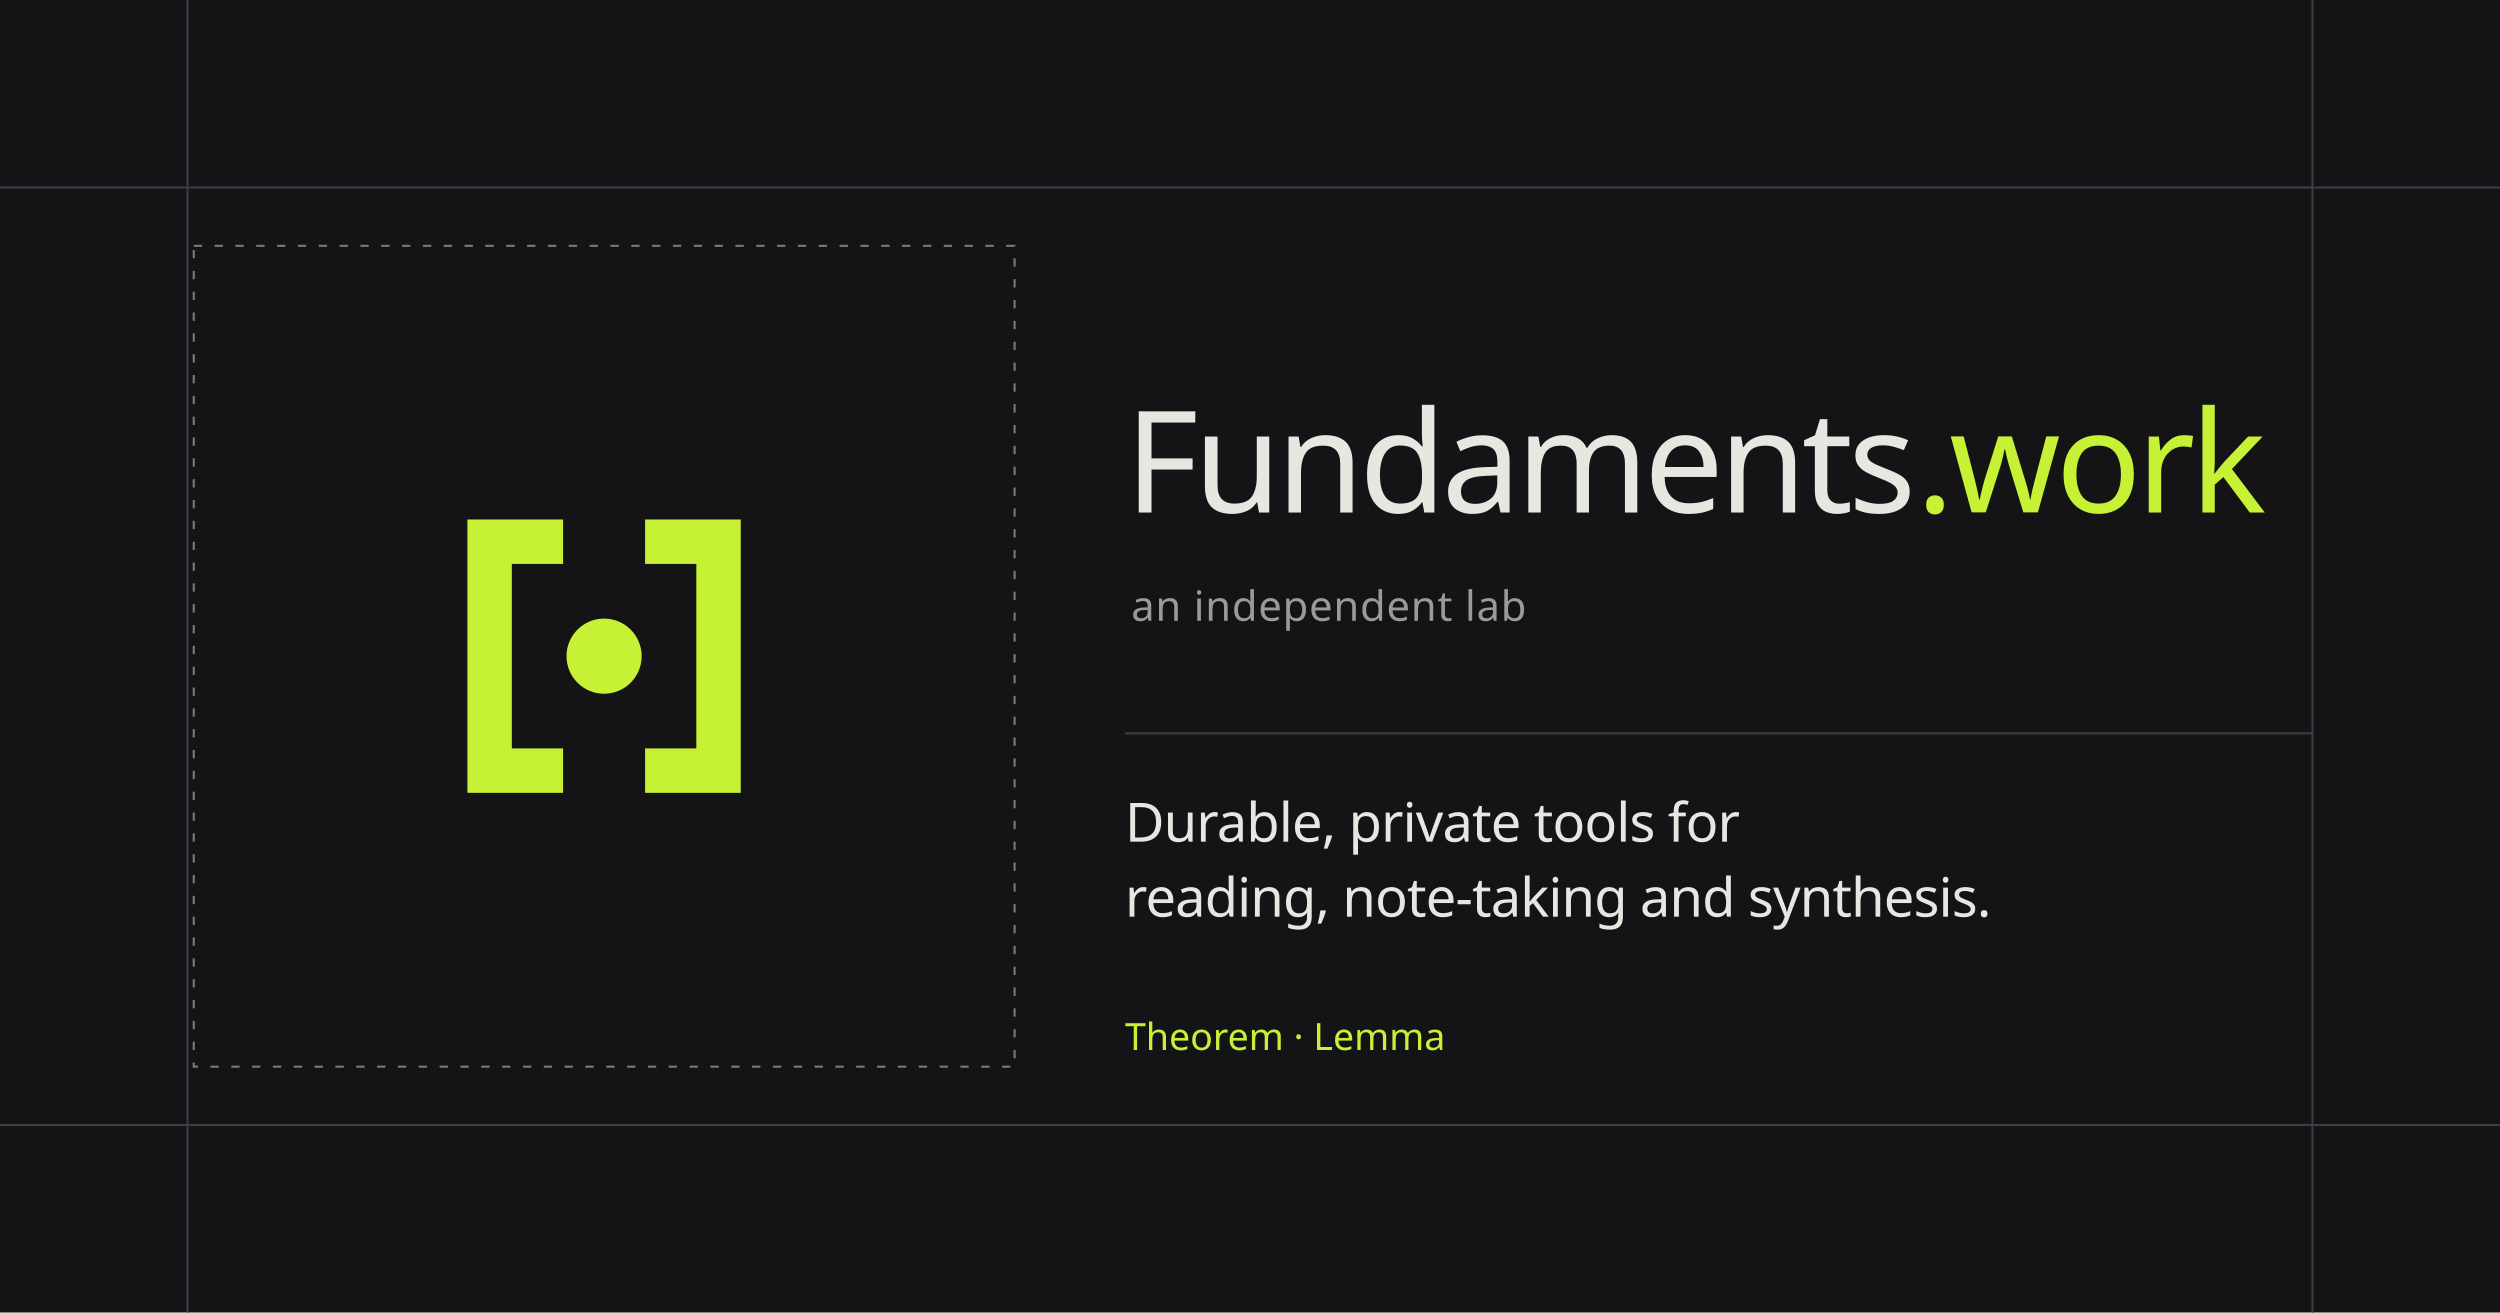
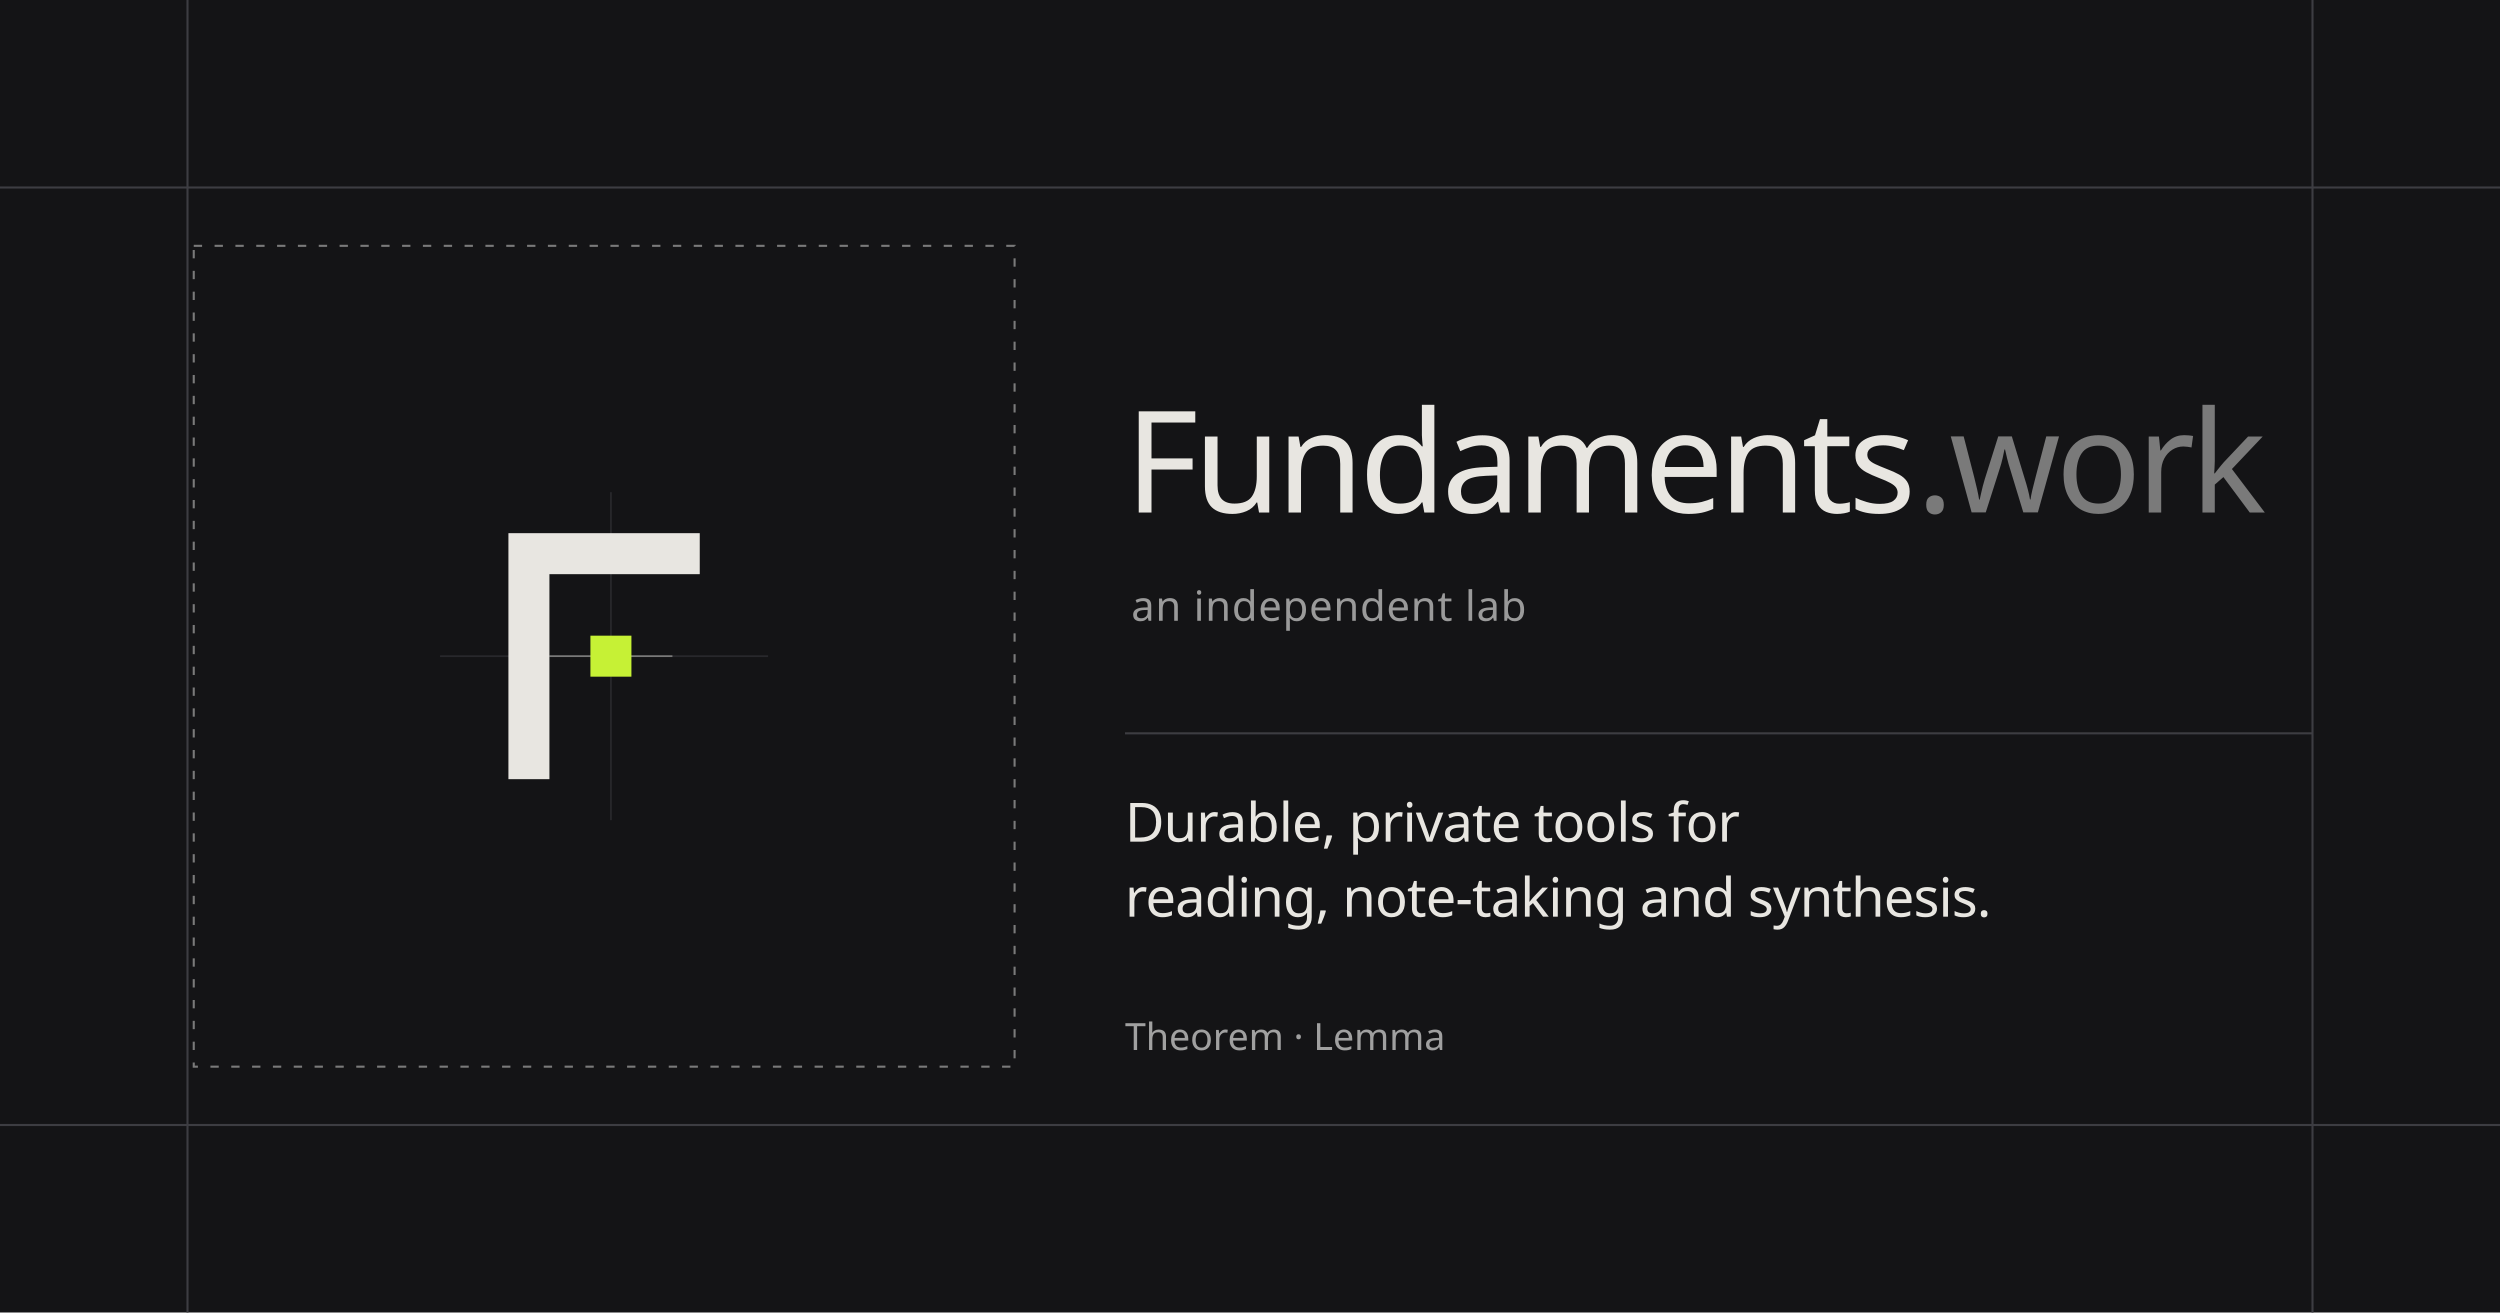
<svg xmlns="http://www.w3.org/2000/svg" width="1200" height="630" viewBox="0 0 1200 630" role="img" aria-label="Fundaments.work — an independent lab making durable, private tools for reading, note-taking and synthesis">
  <rect width="1200" height="630" fill="#141416" />
  <g stroke="#3d3d42" stroke-width="1">
    <path d="M0 90H1200M0 540H1200M90 0V630M1110 0V630" />
  </g>
  <rect x="93" y="118" width="394" height="394" fill="none" stroke="#7a7a7a" stroke-width="1" stroke-dasharray="4 6" />
  <g transform="translate(185 210) scale(0.41)">
-     <path d="M208 96H96V416H208V364H148V148H208Z" fill="#c6f135" />
-     <circle cx="256" cy="256" r="44" fill="#c6f135" />
-     <path d="M304 96H416V416H304V364H364V148H304Z" fill="#c6f135" />
+     <rect x="64" y="255" width="384" height="2" fill="#28282c" />
+     <rect x="263" y="64" width="2" height="384" fill="#28282c" />
+     <rect x="192" y="255" width="144" height="2" fill="#7a7a7a" />
+     <path d="M144 112H368V160H192V400H144Z" fill="#e8e6e1" />
+     <rect x="240" y="232" width="48" height="48" fill="#c6f135" />
  </g>
-   <text x="540" y="246" font-family="DM Sans" font-size="68" font-weight="300" fill="#e8e6e1" letter-spacing="-2.3">Fundaments<tspan fill="#c6f135">.work</tspan>
+   <text x="540" y="246" font-family="DM Sans" font-size="68" font-weight="300" fill="#e8e6e1" letter-spacing="-2.3">Fundaments<tspan fill="#7a7a7a">.work</tspan>
  </text>
  <text x="543" y="298" font-family="DM Mono" font-size="20" fill="#9a9a9a" letter-spacing="0.4">an independent lab</text>
  <line x1="540" y1="352" x2="1110" y2="352" stroke="#3d3d42" stroke-width="1" />
  <text x="540" y="404" font-family="DM Sans" font-size="26" font-weight="300" fill="#e8e6e1" letter-spacing="-0.4">Durable, private tools for</text>
  <text x="540" y="440" font-family="DM Sans" font-size="26" font-weight="300" fill="#e8e6e1" letter-spacing="-0.4">reading, note-taking and synthesis.</text>
-   <text x="540" y="504" font-family="DM Mono" font-size="18" fill="#c6f135">Theorem · Lemma</text>
+   <text x="540" y="504" font-family="DM Mono" font-size="18" fill="#a0a0a0">Theorem · Lemma</text>
</svg>
